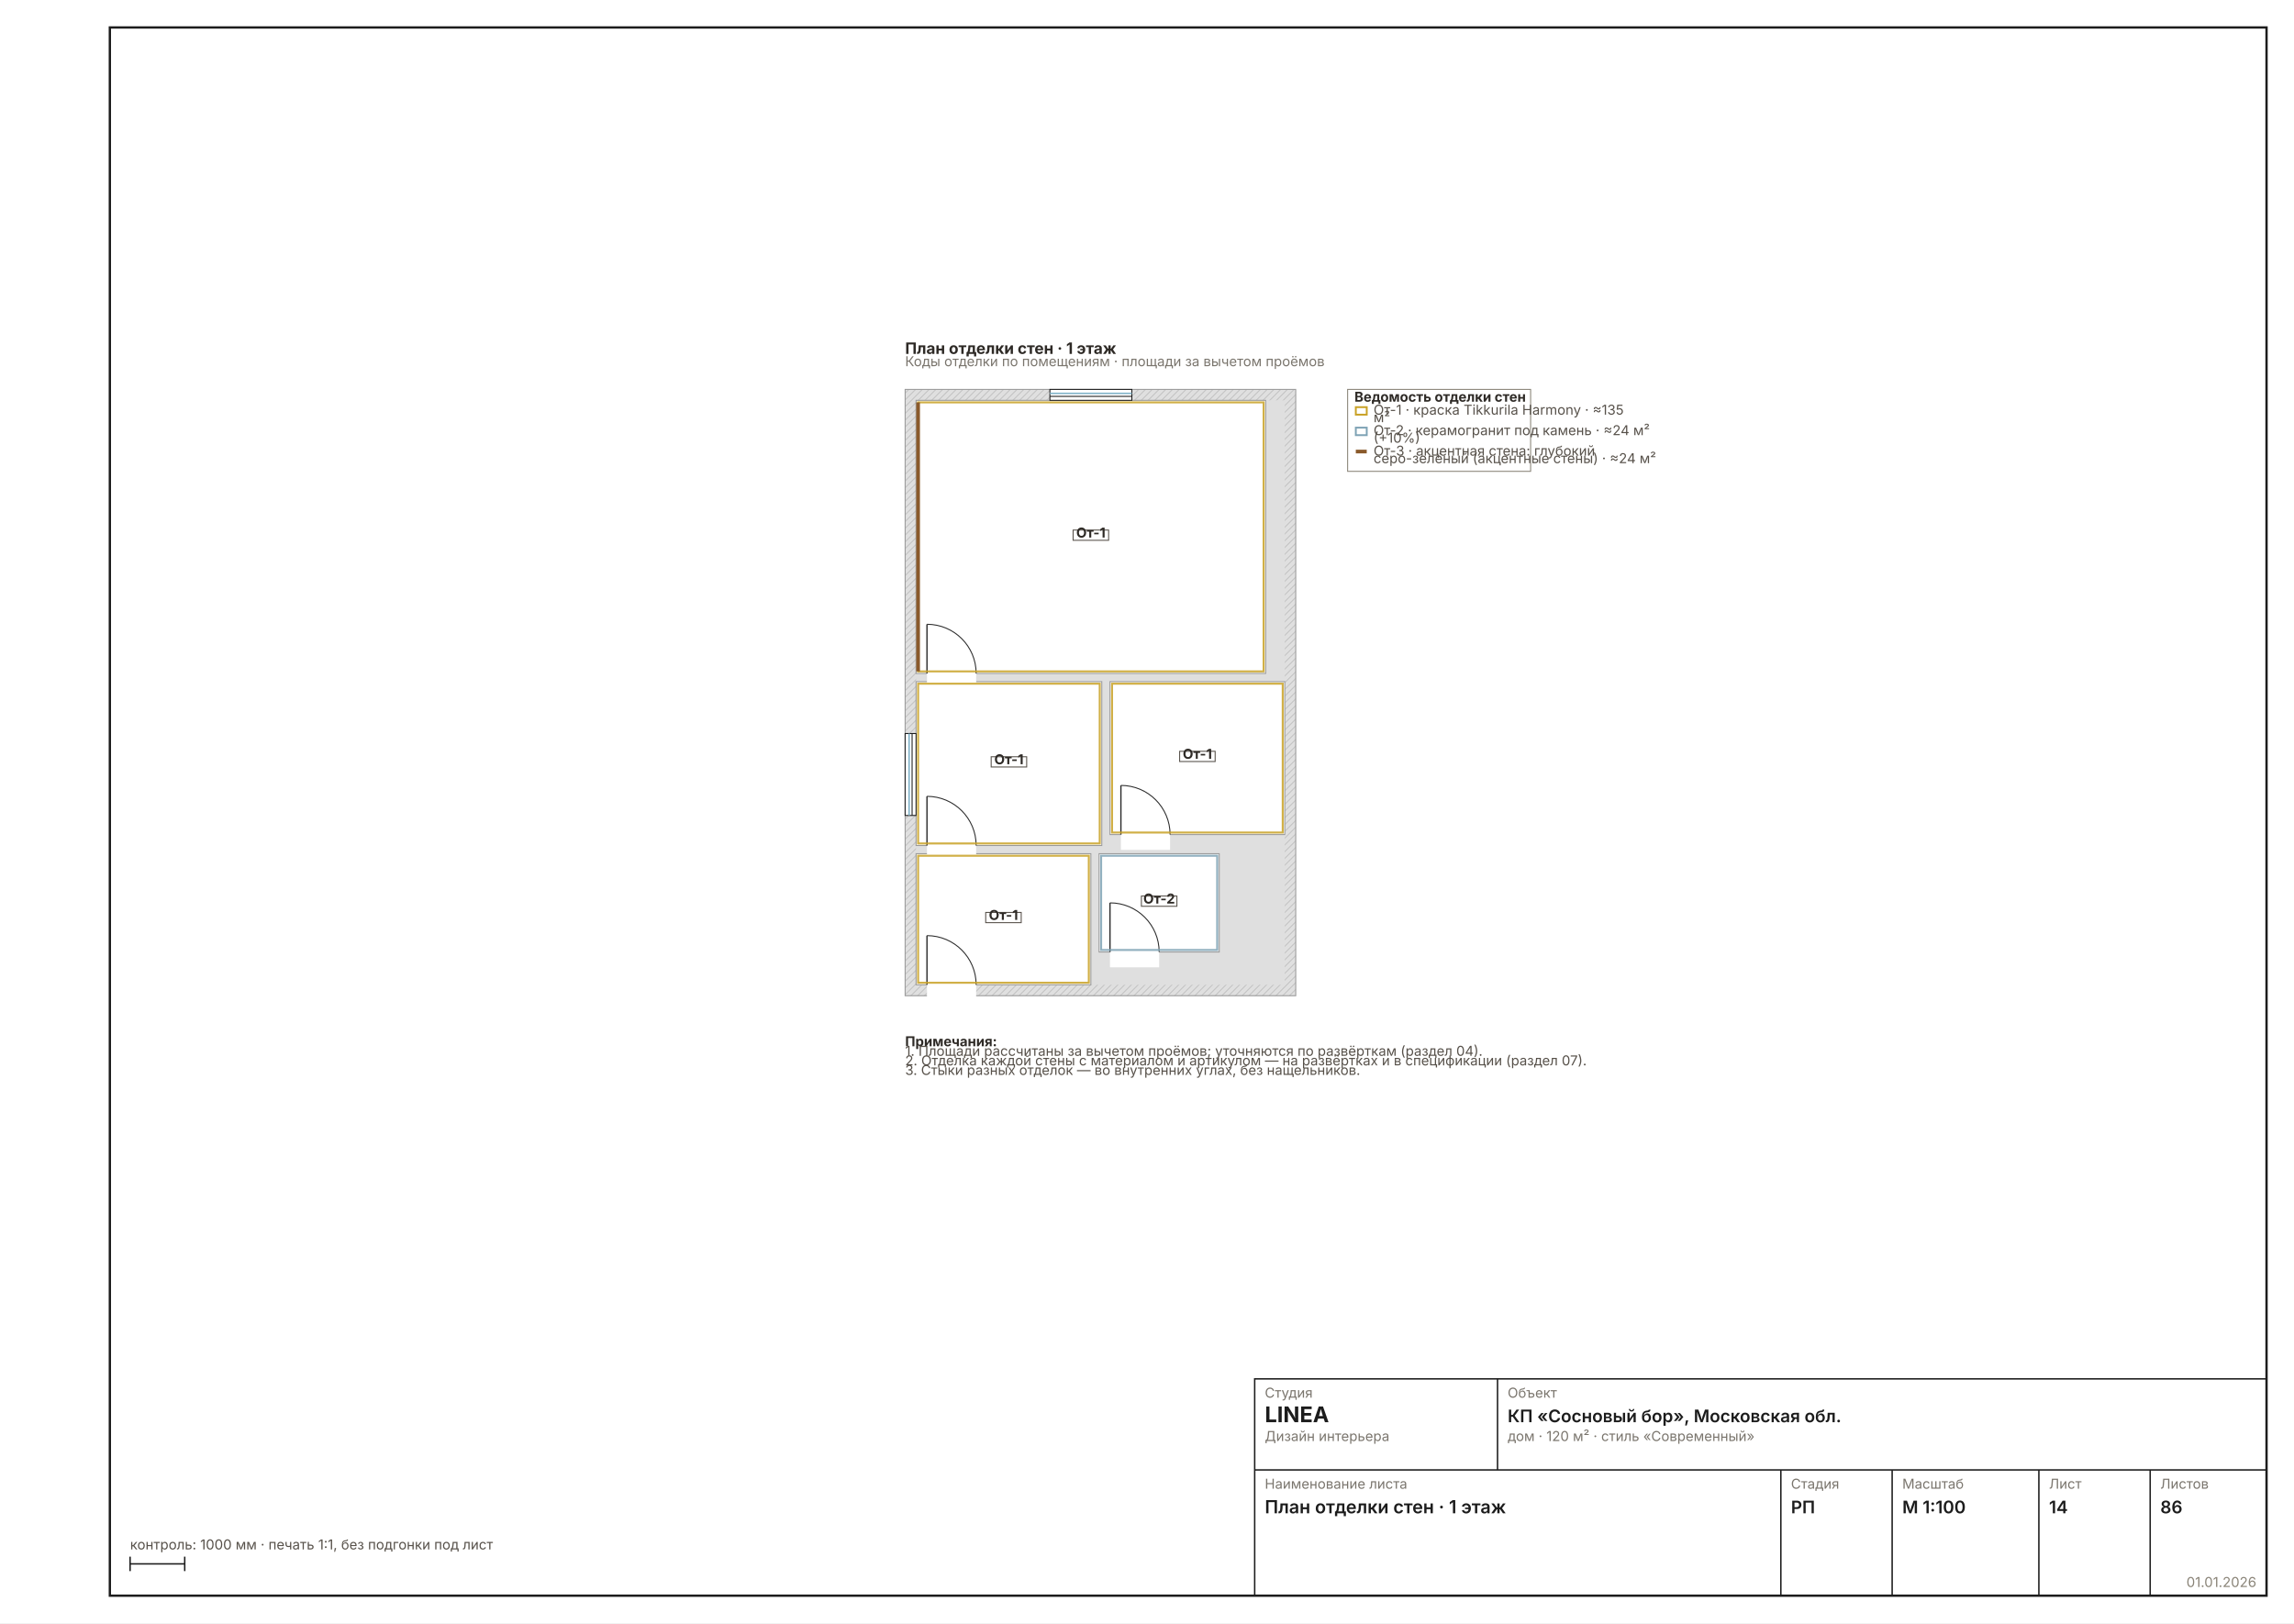
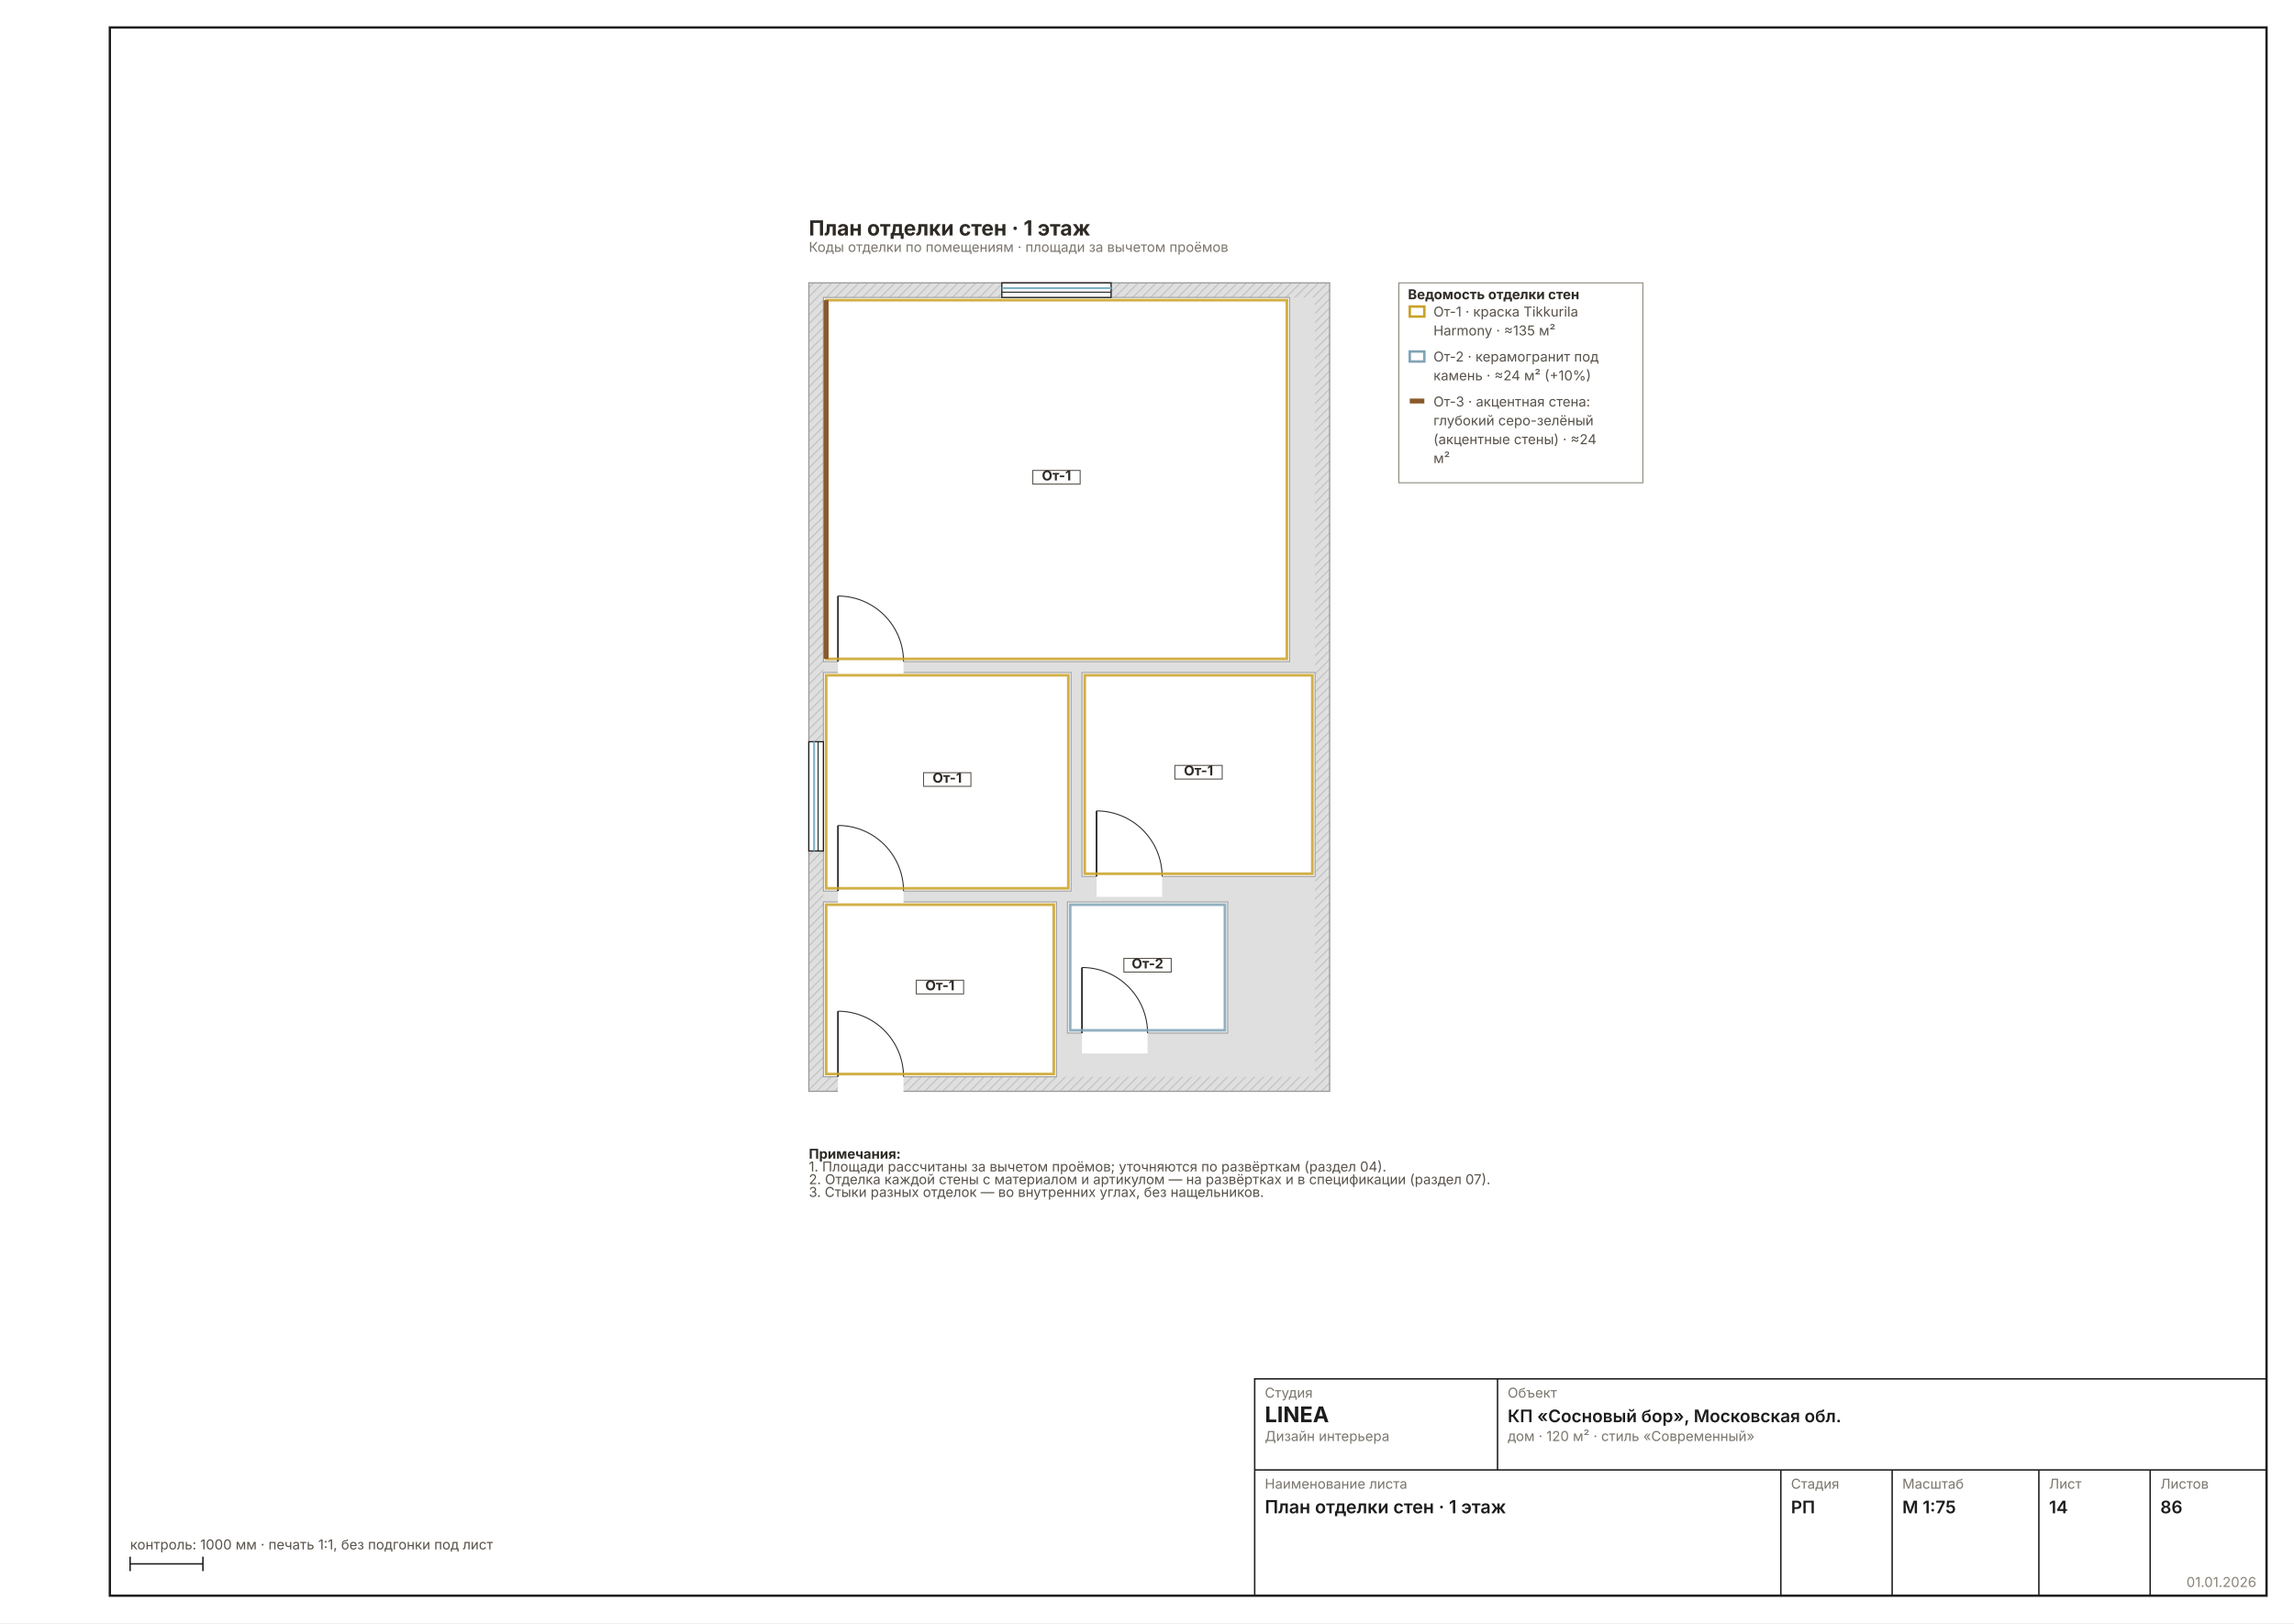
- <svg xmlns="http://www.w3.org/2000/svg" width="1587" height="1123" viewBox="0 0 1587 1123" font-family="Inter, &quot;Helvetica Neue&quot;, Arial, sans-serif" data-sheet="wall-finish" data-scale="1:100">
+ <svg xmlns="http://www.w3.org/2000/svg" width="1587" height="1123" viewBox="0 0 1587 1123" font-family="Inter, &quot;Helvetica Neue&quot;, Arial, sans-serif" data-sheet="wall-finish" data-scale="1:75">
  <rect width="1587" height="1123" fill="#FFFFFF" />
  <rect x="76" y="19" width="1492" height="1085" fill="none" stroke="#1C1C1C" stroke-width="1.6" />
-   <g transform="translate(593.1068 234.4592) scale(0.4724)">
+   <g transform="translate(515.4593 149.0942) scale(0.6299)">
    <defs>
      <pattern id="wh14" width="7" height="7" patternUnits="userSpaceOnUse" patternTransform="rotate(45)">
        <rect width="7" height="7" fill="#DFDFDF" />
        <line x1="0" y1="0" x2="0" y2="7" stroke="#C4C4C4" stroke-width="2.70" />
      </pattern>
    </defs>
-     <rect x="70" y="74" width="572" height="888" fill="url(#wh14)" stroke="#9A9A9A" stroke-width="1.44" />
+     <rect x="70" y="74" width="572" height="888" fill="url(#wh14)" stroke="#9A9A9A" stroke-width="1.35" />
    <rect x="86" y="90" width="540" height="856" fill="#DFDFDF" />
-     <rect x="86" y="754" width="256" height="192" fill="#FFFFFF" stroke="#9A9A9A" stroke-width="1.44" />
-     <rect x="86" y="90" width="512" height="400" fill="#FFFFFF" stroke="#9A9A9A" stroke-width="1.44" />
-     <rect x="86" y="502" width="272" height="240" fill="#FFFFFF" stroke="#9A9A9A" stroke-width="1.44" />
-     <rect x="354" y="754" width="176" height="144" fill="#FFFFFF" stroke="#9A9A9A" stroke-width="1.44" />
-     <rect x="370" y="502" width="256" height="224" fill="#FFFFFF" stroke="#9A9A9A" stroke-width="1.44" />
+     <rect x="86" y="754" width="256" height="192" fill="#FFFFFF" stroke="#9A9A9A" stroke-width="1.08" />
+     <rect x="86" y="90" width="512" height="400" fill="#FFFFFF" stroke="#9A9A9A" stroke-width="1.08" />
+     <rect x="86" y="502" width="272" height="240" fill="#FFFFFF" stroke="#9A9A9A" stroke-width="1.08" />
+     <rect x="354" y="754" width="176" height="144" fill="#FFFFFF" stroke="#9A9A9A" stroke-width="1.08" />
+     <rect x="370" y="502" width="256" height="224" fill="#FFFFFF" stroke="#9A9A9A" stroke-width="1.08" />
    <rect x="102" y="942.8" width="72" height="25.6" fill="#FFFFFF" />
    <line x1="102" y1="946" x2="102" y2="874" stroke="#2A2A2A" stroke-width="1.89" />
-     <path d="M 174 946 A 72 72 0 0 0 102 874" fill="none" stroke="#2A2A2A" stroke-width="1.44" />
+     <path d="M 174 946 A 72 72 0 0 0 102 874" fill="none" stroke="#2A2A2A" stroke-width="1.08" />
    <rect x="102" y="486.8" width="72" height="25.6" fill="#FFFFFF" />
    <line x1="102" y1="490" x2="102" y2="418" stroke="#2A2A2A" stroke-width="1.89" />
-     <path d="M 174 490 A 72 72 0 0 0 102 418" fill="none" stroke="#2A2A2A" stroke-width="1.44" />
+     <path d="M 174 490 A 72 72 0 0 0 102 418" fill="none" stroke="#2A2A2A" stroke-width="1.08" />
    <rect x="102" y="738.8" width="72" height="25.6" fill="#FFFFFF" />
    <line x1="102" y1="742" x2="102" y2="670" stroke="#2A2A2A" stroke-width="1.89" />
-     <path d="M 174 742 A 72 72 0 0 0 102 670" fill="none" stroke="#2A2A2A" stroke-width="1.44" />
+     <path d="M 174 742 A 72 72 0 0 0 102 670" fill="none" stroke="#2A2A2A" stroke-width="1.08" />
    <rect x="370" y="894.8" width="72" height="25.6" fill="#FFFFFF" />
    <line x1="370" y1="898" x2="370" y2="826" stroke="#2A2A2A" stroke-width="1.89" />
-     <path d="M 442 898 A 72 72 0 0 0 370 826" fill="none" stroke="#2A2A2A" stroke-width="1.44" />
+     <path d="M 442 898 A 72 72 0 0 0 370 826" fill="none" stroke="#2A2A2A" stroke-width="1.08" />
    <rect x="386" y="722.8" width="72" height="25.6" fill="#FFFFFF" />
    <line x1="386" y1="726" x2="386" y2="654" stroke="#2A2A2A" stroke-width="1.89" />
-     <path d="M 458 726 A 72 72 0 0 0 386 654" fill="none" stroke="#2A2A2A" stroke-width="1.44" />
-     <rect x="282" y="74" width="120" height="16" fill="#FFFFFF" stroke="#1C1C1C" stroke-width="1.44" />
+     <path d="M 458 726 A 72 72 0 0 0 386 654" fill="none" stroke="#2A2A2A" stroke-width="1.08" />
+     <rect x="282" y="74" width="120" height="16" fill="#FFFFFF" stroke="#1C1C1C" stroke-width="1.35" />
    <line x1="282" y1="79.8" x2="402" y2="79.8" stroke="#7FB2C8" stroke-width="2.16" />
-     <line x1="282" y1="84.2" x2="402" y2="84.2" stroke="#1C1C1C" stroke-width="1.44" />
-     <rect x="70" y="578" width="16" height="120" fill="#FFFFFF" stroke="#1C1C1C" stroke-width="1.44" />
+     <line x1="282" y1="84.2" x2="402" y2="84.2" stroke="#1C1C1C" stroke-width="1.08" />
+     <rect x="70" y="578" width="16" height="120" fill="#FFFFFF" stroke="#1C1C1C" stroke-width="1.35" />
    <line x1="75.8" y1="578" x2="75.8" y2="698" stroke="#7FB2C8" stroke-width="2.16" />
-     <line x1="80.2" y1="578" x2="80.2" y2="698" stroke="#1C1C1C" stroke-width="1.44" />
+     <line x1="80.2" y1="578" x2="80.2" y2="698" stroke="#1C1C1C" stroke-width="1.08" />
    <rect x="89" y="757" width="250" height="186" fill="none" stroke="#C9A227" stroke-width="2.97" opacity="0.85" />
-     <rect x="188" y="840" width="52" height="15" fill="#FFFFFFE0" stroke="#57514A" stroke-width="1.44" />
-     <text x="214" y="851" font-size="20.00" font-weight="700" text-anchor="middle" fill="#2E2A26">От-1</text>
+     <rect x="188" y="840" width="52" height="15" fill="#FFFFFFE0" stroke="#57514A" stroke-width="1.08" />
+     <text x="214" y="851" font-size="15.00" font-weight="700" text-anchor="middle" fill="#2E2A26">От-1</text>
    <rect x="89" y="93" width="506" height="394" fill="none" stroke="#C9A227" stroke-width="2.97" opacity="0.85" />
    <line x1="89" y1="93" x2="89" y2="487" stroke="#8A5A2B" stroke-width="5.40" />
-     <rect x="316" y="280" width="52" height="15" fill="#FFFFFFE0" stroke="#57514A" stroke-width="1.44" />
-     <text x="342" y="291" font-size="20.00" font-weight="700" text-anchor="middle" fill="#2E2A26">От-1</text>
+     <rect x="316" y="280" width="52" height="15" fill="#FFFFFFE0" stroke="#57514A" stroke-width="1.08" />
+     <text x="342" y="291" font-size="15.00" font-weight="700" text-anchor="middle" fill="#2E2A26">От-1</text>
    <rect x="89" y="505" width="266" height="234" fill="none" stroke="#C9A227" stroke-width="2.97" opacity="0.85" />
-     <rect x="196" y="612" width="52" height="15" fill="#FFFFFFE0" stroke="#57514A" stroke-width="1.44" />
-     <text x="222" y="623" font-size="20.00" font-weight="700" text-anchor="middle" fill="#2E2A26">От-1</text>
+     <rect x="196" y="612" width="52" height="15" fill="#FFFFFFE0" stroke="#57514A" stroke-width="1.08" />
+     <text x="222" y="623" font-size="15.00" font-weight="700" text-anchor="middle" fill="#2E2A26">От-1</text>
    <rect x="357" y="757" width="170" height="138" fill="none" stroke="#7FA3B5" stroke-width="2.97" opacity="0.85" />
-     <rect x="416" y="816" width="52" height="15" fill="#FFFFFFE0" stroke="#57514A" stroke-width="1.44" />
-     <text x="442" y="827" font-size="20.00" font-weight="700" text-anchor="middle" fill="#2E2A26">От-2</text>
+     <rect x="416" y="816" width="52" height="15" fill="#FFFFFFE0" stroke="#57514A" stroke-width="1.08" />
+     <text x="442" y="827" font-size="15.00" font-weight="700" text-anchor="middle" fill="#2E2A26">От-2</text>
    <rect x="373" y="505" width="250" height="218" fill="none" stroke="#C9A227" stroke-width="2.97" opacity="0.85" />
-     <rect x="472" y="604" width="52" height="15" fill="#FFFFFFE0" stroke="#57514A" stroke-width="1.44" />
-     <text x="498" y="615" font-size="20.00" font-weight="700" text-anchor="middle" fill="#2E2A26">От-1</text>
+     <rect x="472" y="604" width="52" height="15" fill="#FFFFFFE0" stroke="#57514A" stroke-width="1.08" />
+     <text x="498" y="615" font-size="15.00" font-weight="700" text-anchor="middle" fill="#2E2A26">От-1</text>
    <g data-el="legend">
-       <rect x="718" y="74" width="268" height="120" fill="none" stroke="#8A8478" stroke-width="1.44" />
-       <text x="728" y="92" font-size="20.00" font-weight="700" fill="#2E2A26">Ведомость отделки стен</text>
+       <rect x="718" y="74" width="268" height="219.564" fill="none" stroke="#8A8478" stroke-width="1.08" />
+       <text x="728" y="92" font-size="15.00" font-weight="700" fill="#2E2A26">Ведомость отделки стен</text>
      <rect x="730" y="100" width="16" height="11" fill="none" stroke="#C9A227" stroke-width="2.70" />
-       <text x="756" y="111" font-size="20.00" fill="#57514A">От-1 · краска Tikkurila Harmony · ≈135</text>
-       <text x="756" y="122" font-size="20.00" fill="#57514A">м²</text>
-       <rect x="730" y="130" width="16" height="11" fill="none" stroke="#7FA3B5" stroke-width="2.70" />
-       <text x="756" y="141" font-size="20.00" fill="#57514A">От-2 · керамогранит под камень · ≈24 м²</text>
-       <text x="756" y="152" font-size="20.00" fill="#57514A">(+10%)</text>
-       <line x1="730" y1="165" x2="746" y2="165" stroke="#8A5A2B" stroke-width="5.40" />
-       <text x="756" y="171" font-size="20.00" fill="#57514A">От-3 · акцентная стена: глубокий</text>
-       <text x="756" y="182" font-size="20.00" fill="#57514A">серо-зелёный (акцентные стены) · ≈24 м²</text>
+       <text x="756" y="111" font-size="15.00" fill="#57514A">От-1 · краска Tikkurila</text>
+       <text x="756" y="131.695" font-size="15.00" fill="#57514A">Harmony · ≈135 м²</text>
+       <rect x="730" y="149.391" width="16" height="11" fill="none" stroke="#7FA3B5" stroke-width="2.70" />
+       <text x="756" y="160.391" font-size="15.00" fill="#57514A">От-2 · керамогранит под</text>
+       <text x="756" y="181.086" font-size="15.00" fill="#57514A">камень · ≈24 м² (+10%)</text>
+       <line x1="730" y1="203.782" x2="746" y2="203.782" stroke="#8A5A2B" stroke-width="5.40" />
+       <text x="756" y="209.782" font-size="15.00" fill="#57514A">От-3 · акцентная стена:</text>
+       <text x="756" y="230.477" font-size="15.00" fill="#57514A">глубокий серо-зелёный</text>
+       <text x="756" y="251.173" font-size="15.00" fill="#57514A">(акцентные стены) · ≈24</text>
+       <text x="756" y="271.868" font-size="15.00" fill="#57514A">м²</text>
    </g>
    <g data-el="notes" />
-     <text x="70" y="1036" font-size="20.00" font-weight="700" fill="#2E2A26">Примечания:</text>
-     <text x="70" y="1050" font-size="20.00" fill="#57514A">1. Площади рассчитаны за вычетом проёмов; уточняются по развёрткам (раздел 04).</text>
-     <text x="70" y="1064" font-size="20.00" fill="#57514A">2. Отделка каждой стены с материалом и артикулом — на развёртках и в спецификации (раздел 07).</text>
-     <text x="70" y="1078" font-size="20.00" fill="#57514A">3. Стыки разных отделок — во внутренних углах, без нащельников.</text>
+     <text x="70" y="1036" font-size="15.00" font-weight="700" fill="#2E2A26">Примечания:</text>
+     <text x="70" y="1050" font-size="15.00" fill="#57514A">1. Площади рассчитаны за вычетом проёмов; уточняются по развёрткам (раздел 04).</text>
+     <text x="70" y="1064" font-size="15.00" fill="#57514A">2. Отделка каждой стены с материалом и артикулом — на развёртках и в спецификации (раздел 07).</text>
+     <text x="70" y="1078" font-size="15.00" fill="#57514A">3. Стыки разных отделок — во внутренних углах, без нащельников.</text>
    <text x="70" y="22" font-size="22.95" font-weight="700" fill="#2E2A26">План отделки стен · 1 этаж</text>
-     <text x="70" y="40" font-size="20.00" fill="#7A756D">Коды отделки по помещениям · площади за вычетом проёмов</text>
+     <text x="70" y="40" font-size="15.00" fill="#7A756D">Коды отделки по помещениям · площади за вычетом проёмов</text>
  </g>
  <g data-el="stamp" stroke="#1C1C1C" stroke-width="1" fill="none">
    <rect x="868" y="954" width="700" height="150" />
    <line x1="868" y1="1017" x2="1568" y2="1017" />
    <line x1="1036" y1="954" x2="1036" y2="1017" />
    <line x1="1232" y1="1017" x2="1232" y2="1104" />
    <line x1="1309" y1="1017" x2="1309" y2="1104" />
    <line x1="1410.5" y1="1017" x2="1410.5" y2="1104" />
    <line x1="1487.5" y1="1017" x2="1487.5" y2="1104" />
  </g>
  <text x="875" y="967" font-size="9.5" fill="#7A756D">Студия</text>
  <text x="875" y="984" font-size="15" font-weight="700" fill="#1C1C1C">LINEA</text>
  <text x="875" y="997" font-size="9.5" fill="#7A756D">Дизайн интерьера</text>
  <text x="1043" y="967" font-size="9.5" fill="#7A756D">Объект</text>
  <text x="1043" y="984" font-size="12" font-weight="600" fill="#1C1C1C">КП «Сосновый бор», Московская обл.</text>
  <text x="1043" y="997" font-size="9.5" fill="#7A756D">дом · 120 м² · стиль «Современный»</text>
  <text x="875" y="1030" font-size="9.5" fill="#7A756D">Наименование листа</text>
  <text x="875" y="1047" font-size="12.5" font-weight="600" fill="#1C1C1C">План отделки стен · 1 этаж</text>
  <text x="1239" y="1030" font-size="9.5" fill="#7A756D">Стадия</text>
  <text x="1239" y="1047" font-size="12" font-weight="600" fill="#1C1C1C">РП</text>
  <text x="1316" y="1030" font-size="9.5" fill="#7A756D">Масштаб</text>
-   <text x="1316" y="1047" font-size="12" font-weight="600" fill="#1C1C1C">М 1:100</text>
+   <text x="1316" y="1047" font-size="12" font-weight="600" fill="#1C1C1C">М 1:75</text>
  <text x="1417.5" y="1030" font-size="9.5" fill="#7A756D">Лист</text>
  <text x="1417.5" y="1047" font-size="12" font-weight="600" fill="#1C1C1C">14</text>
  <text x="1494.5" y="1030" font-size="9.5" fill="#7A756D">Листов</text>
  <text x="1494.5" y="1047" font-size="12" font-weight="600" fill="#1C1C1C">86</text>
  <text x="1561" y="1098" font-size="9.5" fill="#8A8478" text-anchor="end">01.01.2026</text>
  <g stroke="#1C1C1C" stroke-width="1">
-     <line x1="90" y1="1082" x2="127.792" y2="1082" />
+     <line x1="90" y1="1082" x2="140.392" y2="1082" />
    <line x1="90" y1="1077" x2="90" y2="1087" />
-     <line x1="127.792" y1="1077" x2="127.792" y2="1087" />
+     <line x1="140.392" y1="1077" x2="140.392" y2="1087" />
  </g>
  <text x="90" y="1072" font-size="9.5" fill="#57514A">контроль: 1000 мм · печать 1:1, без подгонки под лист</text>
</svg>
